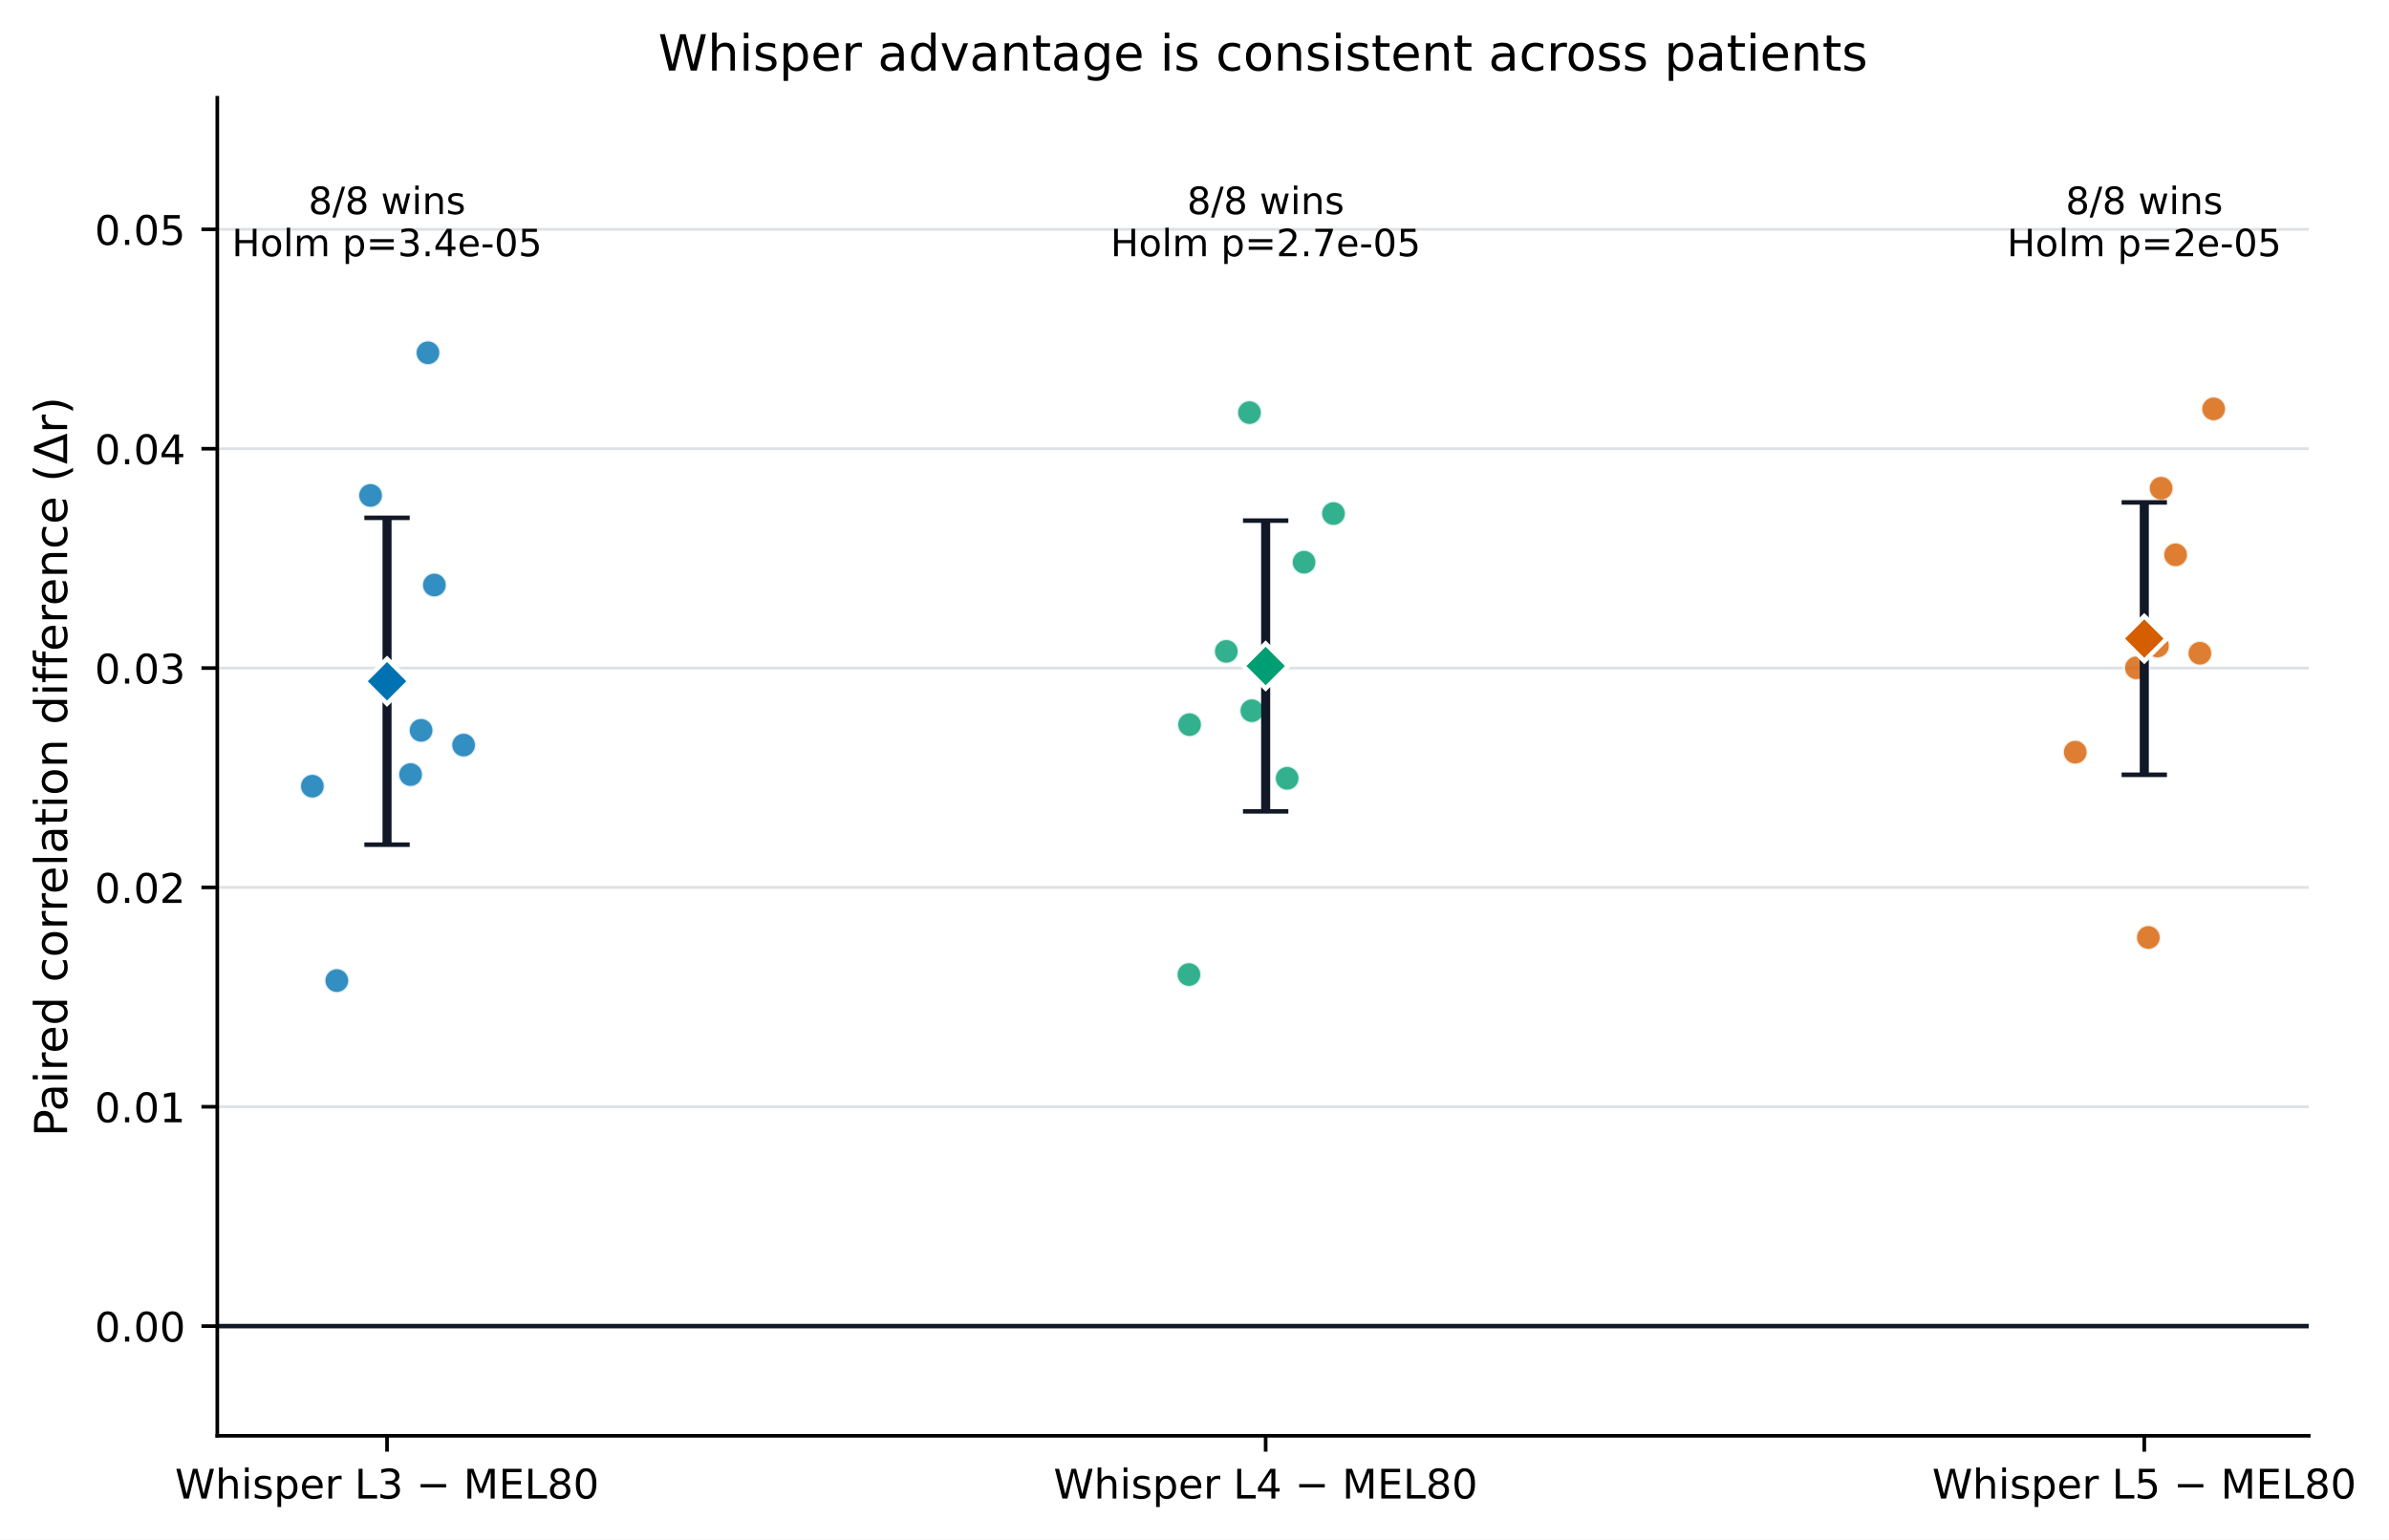
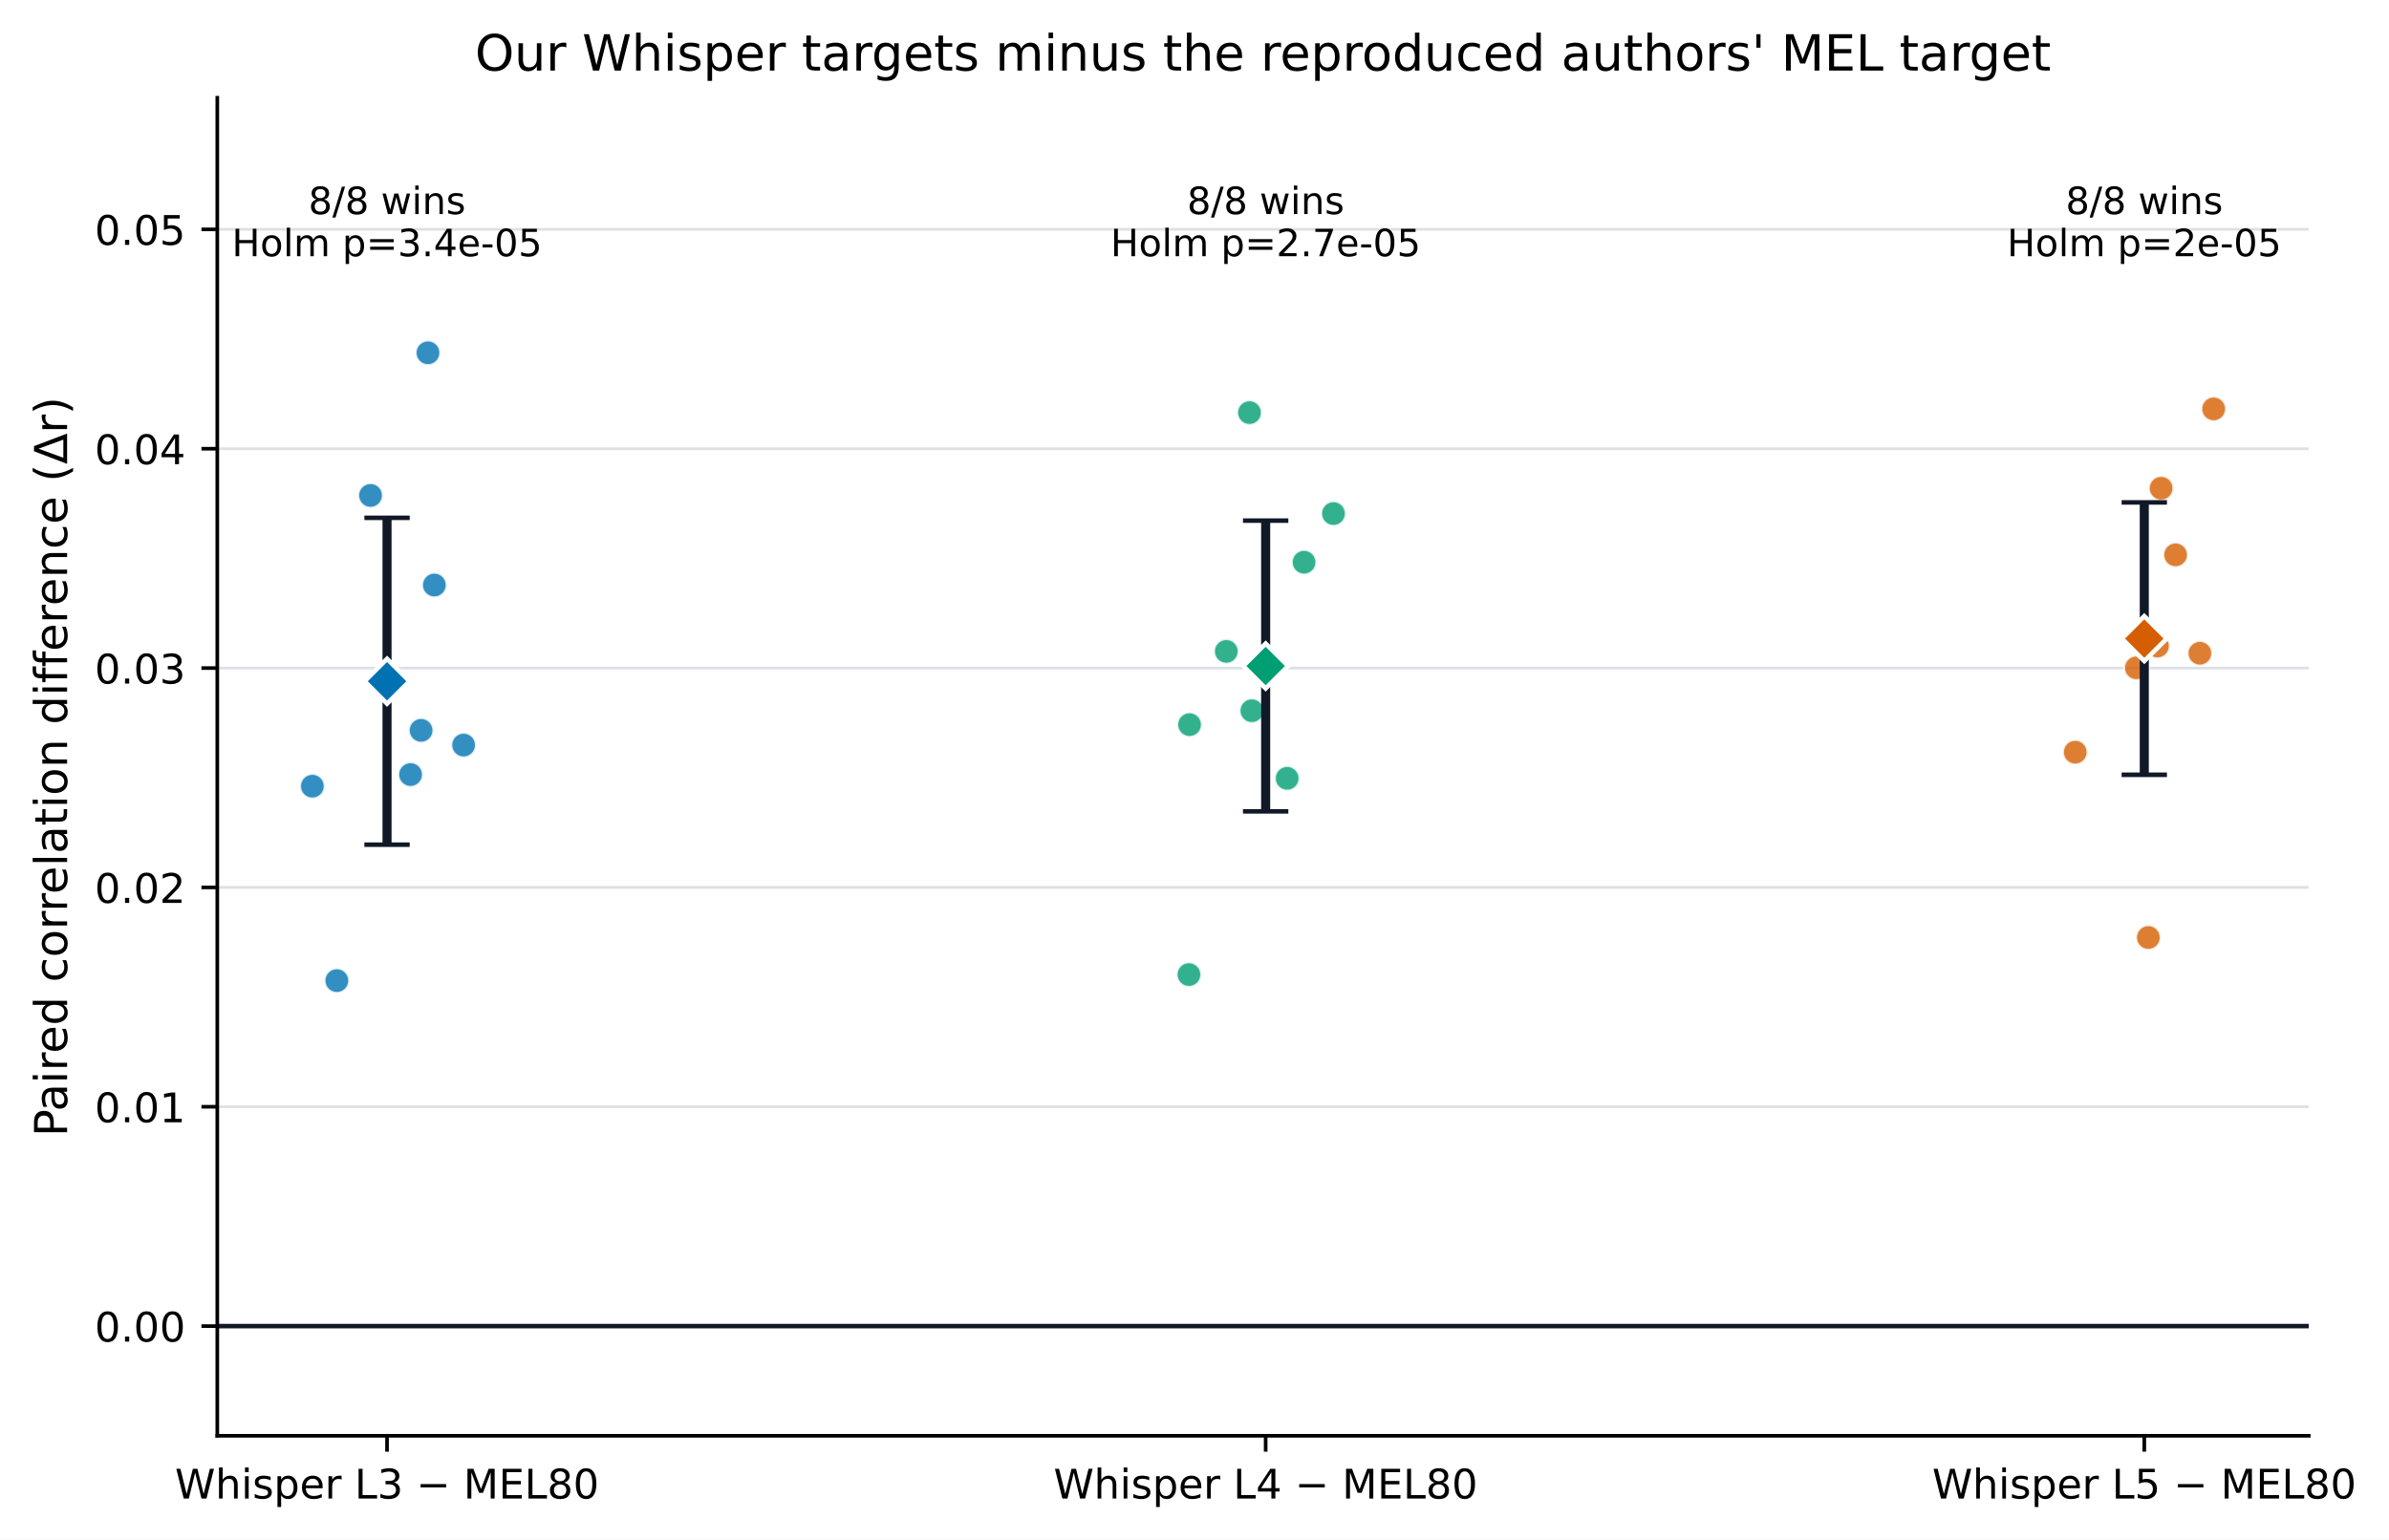
<svg xmlns="http://www.w3.org/2000/svg" xmlns:xlink="http://www.w3.org/1999/xlink" width="526.795pt" height="339.6pt" viewBox="0 0 526.795 339.6" version="1.1">
  <defs>
    <style type="text/css">*{stroke-linejoin: round; stroke-linecap: butt}</style>
  </defs>
  <g id="figure_1">
    <g id="patch_1">
      <path d="M 0 339.6 L 526.795 339.6 L 526.795 0 L 0 0 z " style="fill: #ffffff" />
    </g>
    <g id="axes_1">
      <g id="patch_2">
        <path d="M 47.917 316.689 L 509.092 316.689 L 509.092 21.558 L 47.917 21.558 z " style="fill: #ffffff" />
      </g>
      <g id="matplotlib.axis_1">
        <g id="xtick_1">
          <g id="line2d_1">
            <defs>
-               <path id="m588f6002d7" d="M 0 0 L 0 3.5 " style="stroke: #000000; stroke-width: 0.8" />
+               <path id="mbda5642a91" d="M 0 0 L 0 3.5 " style="stroke: #000000; stroke-width: 0.8" />
            </defs>
            <g>
-               <use xlink:href="#m588f6002d7" x="85.345" y="316.689" style="stroke: #000000; stroke-width: 0.8" />
+               <use xlink:href="#mbda5642a91" x="85.345" y="316.689" style="stroke: #000000; stroke-width: 0.8" />
            </g>
          </g>
          <g id="text_1">
            <text style="font: 9px 'DejaVu Sans'; text-anchor: middle" x="85.345" y="330.528" transform="rotate(-0 85.34548 330.5278)">Whisper L3 − MEL80</text>
          </g>
        </g>
        <g id="xtick_2">
          <g id="line2d_2">
            <g>
-               <use xlink:href="#m588f6002d7" x="279.089" y="316.689" style="stroke: #000000; stroke-width: 0.8" />
+               <use xlink:href="#mbda5642a91" x="279.089" y="316.689" style="stroke: #000000; stroke-width: 0.8" />
            </g>
          </g>
          <g id="text_2">
            <text style="font: 9px 'DejaVu Sans'; text-anchor: middle" x="279.089" y="330.528" transform="rotate(-0 279.0891 330.5278)">Whisper L4 − MEL80</text>
          </g>
        </g>
        <g id="xtick_3">
          <g id="line2d_3">
            <g>
-               <use xlink:href="#m588f6002d7" x="472.833" y="316.689" style="stroke: #000000; stroke-width: 0.8" />
+               <use xlink:href="#mbda5642a91" x="472.833" y="316.689" style="stroke: #000000; stroke-width: 0.8" />
            </g>
          </g>
          <g id="text_3">
            <text style="font: 9px 'DejaVu Sans'; text-anchor: middle" x="472.833" y="330.528" transform="rotate(-0 472.8326 330.5278)">Whisper L5 − MEL80</text>
          </g>
        </g>
      </g>
      <g id="matplotlib.axis_2">
        <g id="ytick_1">
          <g id="line2d_4">
-             <path d="M 47.917 292.498 L 509.092 292.498 " clip-path="url(#p913b39eca9)" style="fill: none; stroke: #d1d5db; stroke-opacity: 0.75; stroke-width: 0.6; stroke-linecap: square" />
+             <path d="M 47.917 292.498 L 509.092 292.498 " clip-path="url(#peaa62bf71f)" style="fill: none; stroke: #d1d5db; stroke-opacity: 0.75; stroke-width: 0.6; stroke-linecap: square" />
          </g>
          <g id="line2d_5">
            <defs>
-               <path id="m59e632b039" d="M 0 0 L -3.5 0 " style="stroke: #000000; stroke-width: 0.8" />
+               <path id="m35cbb13ad6" d="M 0 0 L -3.5 0 " style="stroke: #000000; stroke-width: 0.8" />
            </defs>
            <g>
-               <use xlink:href="#m59e632b039" x="47.917" y="292.498" style="stroke: #000000; stroke-width: 0.8" />
+               <use xlink:href="#m35cbb13ad6" x="47.917" y="292.498" style="stroke: #000000; stroke-width: 0.8" />
            </g>
          </g>
          <g id="text_4">
            <text style="font: 9px 'DejaVu Sans'; text-anchor: end" x="40.917" y="295.917" transform="rotate(-0 40.91719 295.9174)">0.00</text>
          </g>
        </g>
        <g id="ytick_2">
          <g id="line2d_6">
-             <path d="M 47.917 244.116 L 509.092 244.116 " clip-path="url(#p913b39eca9)" style="fill: none; stroke: #d1d5db; stroke-opacity: 0.75; stroke-width: 0.6; stroke-linecap: square" />
+             <path d="M 47.917 244.116 L 509.092 244.116 " clip-path="url(#peaa62bf71f)" style="fill: none; stroke: #d1d5db; stroke-opacity: 0.75; stroke-width: 0.6; stroke-linecap: square" />
          </g>
          <g id="line2d_7">
            <g>
-               <use xlink:href="#m59e632b039" x="47.917" y="244.116" style="stroke: #000000; stroke-width: 0.8" />
+               <use xlink:href="#m35cbb13ad6" x="47.917" y="244.116" style="stroke: #000000; stroke-width: 0.8" />
            </g>
          </g>
          <g id="text_5">
            <text style="font: 9px 'DejaVu Sans'; text-anchor: end" x="40.917" y="247.535" transform="rotate(-0 40.91719 247.5353)">0.01</text>
          </g>
        </g>
        <g id="ytick_3">
          <g id="line2d_8">
-             <path d="M 47.917 195.734 L 509.092 195.734 " clip-path="url(#p913b39eca9)" style="fill: none; stroke: #d1d5db; stroke-opacity: 0.75; stroke-width: 0.6; stroke-linecap: square" />
+             <path d="M 47.917 195.734 L 509.092 195.734 " clip-path="url(#peaa62bf71f)" style="fill: none; stroke: #d1d5db; stroke-opacity: 0.75; stroke-width: 0.6; stroke-linecap: square" />
          </g>
          <g id="line2d_9">
            <g>
-               <use xlink:href="#m59e632b039" x="47.917" y="195.734" style="stroke: #000000; stroke-width: 0.8" />
+               <use xlink:href="#m35cbb13ad6" x="47.917" y="195.734" style="stroke: #000000; stroke-width: 0.8" />
            </g>
          </g>
          <g id="text_6">
            <text style="font: 9px 'DejaVu Sans'; text-anchor: end" x="40.917" y="199.153" transform="rotate(-0 40.91719 199.1532)">0.02</text>
          </g>
        </g>
        <g id="ytick_4">
          <g id="line2d_10">
-             <path d="M 47.917 147.352 L 509.092 147.352 " clip-path="url(#p913b39eca9)" style="fill: none; stroke: #d1d5db; stroke-opacity: 0.75; stroke-width: 0.6; stroke-linecap: square" />
+             <path d="M 47.917 147.352 L 509.092 147.352 " clip-path="url(#peaa62bf71f)" style="fill: none; stroke: #d1d5db; stroke-opacity: 0.75; stroke-width: 0.6; stroke-linecap: square" />
          </g>
          <g id="line2d_11">
            <g>
-               <use xlink:href="#m59e632b039" x="47.917" y="147.352" style="stroke: #000000; stroke-width: 0.8" />
+               <use xlink:href="#m35cbb13ad6" x="47.917" y="147.352" style="stroke: #000000; stroke-width: 0.8" />
            </g>
          </g>
          <g id="text_7">
            <text style="font: 9px 'DejaVu Sans'; text-anchor: end" x="40.917" y="150.771" transform="rotate(-0 40.91719 150.7711)">0.03</text>
          </g>
        </g>
        <g id="ytick_5">
          <g id="line2d_12">
-             <path d="M 47.917 98.97 L 509.092 98.97 " clip-path="url(#p913b39eca9)" style="fill: none; stroke: #d1d5db; stroke-opacity: 0.75; stroke-width: 0.6; stroke-linecap: square" />
+             <path d="M 47.917 98.97 L 509.092 98.97 " clip-path="url(#peaa62bf71f)" style="fill: none; stroke: #d1d5db; stroke-opacity: 0.75; stroke-width: 0.6; stroke-linecap: square" />
          </g>
          <g id="line2d_13">
            <g>
-               <use xlink:href="#m59e632b039" x="47.917" y="98.97" style="stroke: #000000; stroke-width: 0.8" />
+               <use xlink:href="#m35cbb13ad6" x="47.917" y="98.97" style="stroke: #000000; stroke-width: 0.8" />
            </g>
          </g>
          <g id="text_8">
            <text style="font: 9px 'DejaVu Sans'; text-anchor: end" x="40.917" y="102.389" transform="rotate(-0 40.91719 102.389)">0.04</text>
          </g>
        </g>
        <g id="ytick_6">
          <g id="line2d_14">
-             <path d="M 47.917 50.588 L 509.092 50.588 " clip-path="url(#p913b39eca9)" style="fill: none; stroke: #d1d5db; stroke-opacity: 0.75; stroke-width: 0.6; stroke-linecap: square" />
+             <path d="M 47.917 50.588 L 509.092 50.588 " clip-path="url(#peaa62bf71f)" style="fill: none; stroke: #d1d5db; stroke-opacity: 0.75; stroke-width: 0.6; stroke-linecap: square" />
          </g>
          <g id="line2d_15">
            <g>
-               <use xlink:href="#m59e632b039" x="47.917" y="50.588" style="stroke: #000000; stroke-width: 0.8" />
+               <use xlink:href="#m35cbb13ad6" x="47.917" y="50.588" style="stroke: #000000; stroke-width: 0.8" />
            </g>
          </g>
          <g id="text_9">
            <text style="font: 9px 'DejaVu Sans'; text-anchor: end" x="40.917" y="54.007" transform="rotate(-0 40.91719 54.00685)">0.05</text>
          </g>
        </g>
        <g id="text_10">
          <text style="font: 10px 'DejaVu Sans'; text-anchor: middle" x="14.798" y="169.124" transform="rotate(-90 14.79844 169.1237)">Paired correlation difference (Δr)</text>
        </g>
      </g>
      <g id="line2d_16">
-         <path d="M 47.917 292.498 L 509.092 292.498 " clip-path="url(#p913b39eca9)" style="fill: none; stroke: #111827; stroke-linecap: square" />
+         <path d="M 47.917 292.498 L 509.092 292.498 " clip-path="url(#peaa62bf71f)" style="fill: none; stroke: #111827; stroke-linecap: square" />
      </g>
      <g id="patch_3">
        <path d="M 47.917 316.689 L 47.917 21.558 " style="fill: none; stroke: #000000; stroke-width: 0.8; stroke-linejoin: miter; stroke-linecap: square" />
      </g>
      <g id="patch_4">
        <path d="M 47.917 316.689 L 509.092 316.689 " style="fill: none; stroke: #000000; stroke-width: 0.8; stroke-linejoin: miter; stroke-linecap: square" />
      </g>
      <g id="PathCollection_1">
        <defs>
-           <path id="mbd80794cc4" d="M 0 2.739 C 0.726 2.739 1.423 2.45 1.936 1.936 C 2.45 1.423 2.739 0.726 2.739 0 C 2.739 -0.726 2.45 -1.423 1.936 -1.936 C 1.423 -2.45 0.726 -2.739 0 -2.739 C -0.726 -2.739 -1.423 -2.45 -1.936 -1.936 C -2.45 -1.423 -2.739 -0.726 -2.739 0 C -2.739 0.726 -2.45 1.423 -1.936 1.936 C -1.423 2.45 -0.726 2.739 0 2.739 z " style="stroke: #ffffff; stroke-opacity: 0.8; stroke-width: 0.5" />
-         </defs>
-         <g clip-path="url(#p913b39eca9)">
-           <use xlink:href="#mbd80794cc4" x="90.535" y="170.845" style="fill: #0072b2; fill-opacity: 0.8; stroke: #ffffff; stroke-opacity: 0.8; stroke-width: 0.5" />
-           <use xlink:href="#mbd80794cc4" x="81.706" y="109.277" style="fill: #0072b2; fill-opacity: 0.8; stroke: #ffffff; stroke-opacity: 0.8; stroke-width: 0.5" />
-           <use xlink:href="#mbd80794cc4" x="95.78" y="129.04" style="fill: #0072b2; fill-opacity: 0.8; stroke: #ffffff; stroke-opacity: 0.8; stroke-width: 0.5" />
-           <use xlink:href="#mbd80794cc4" x="74.276" y="216.294" style="fill: #0072b2; fill-opacity: 0.8; stroke: #ffffff; stroke-opacity: 0.8; stroke-width: 0.5" />
-           <use xlink:href="#mbd80794cc4" x="94.369" y="77.815" style="fill: #0072b2; fill-opacity: 0.8; stroke: #ffffff; stroke-opacity: 0.8; stroke-width: 0.5" />
-           <use xlink:href="#mbd80794cc4" x="102.233" y="164.341" style="fill: #0072b2; fill-opacity: 0.8; stroke: #ffffff; stroke-opacity: 0.8; stroke-width: 0.5" />
-           <use xlink:href="#mbd80794cc4" x="68.88" y="173.409" style="fill: #0072b2; fill-opacity: 0.8; stroke: #ffffff; stroke-opacity: 0.8; stroke-width: 0.5" />
-           <use xlink:href="#mbd80794cc4" x="92.855" y="161.094" style="fill: #0072b2; fill-opacity: 0.8; stroke: #ffffff; stroke-opacity: 0.8; stroke-width: 0.5" />
+           <path id="m4666438163" d="M 0 2.739 C 0.726 2.739 1.423 2.45 1.936 1.936 C 2.45 1.423 2.739 0.726 2.739 0 C 2.739 -0.726 2.45 -1.423 1.936 -1.936 C 1.423 -2.45 0.726 -2.739 0 -2.739 C -0.726 -2.739 -1.423 -2.45 -1.936 -1.936 C -2.45 -1.423 -2.739 -0.726 -2.739 0 C -2.739 0.726 -2.45 1.423 -1.936 1.936 C -1.423 2.45 -0.726 2.739 0 2.739 z " style="stroke: #ffffff; stroke-opacity: 0.8; stroke-width: 0.5" />
+         </defs>
+         <g clip-path="url(#peaa62bf71f)">
+           <use xlink:href="#m4666438163" x="90.535" y="170.845" style="fill: #0072b2; fill-opacity: 0.8; stroke: #ffffff; stroke-opacity: 0.8; stroke-width: 0.5" />
+           <use xlink:href="#m4666438163" x="81.706" y="109.277" style="fill: #0072b2; fill-opacity: 0.8; stroke: #ffffff; stroke-opacity: 0.8; stroke-width: 0.5" />
+           <use xlink:href="#m4666438163" x="95.78" y="129.04" style="fill: #0072b2; fill-opacity: 0.8; stroke: #ffffff; stroke-opacity: 0.8; stroke-width: 0.5" />
+           <use xlink:href="#m4666438163" x="74.276" y="216.294" style="fill: #0072b2; fill-opacity: 0.8; stroke: #ffffff; stroke-opacity: 0.8; stroke-width: 0.5" />
+           <use xlink:href="#m4666438163" x="94.369" y="77.815" style="fill: #0072b2; fill-opacity: 0.8; stroke: #ffffff; stroke-opacity: 0.8; stroke-width: 0.5" />
+           <use xlink:href="#m4666438163" x="102.233" y="164.341" style="fill: #0072b2; fill-opacity: 0.8; stroke: #ffffff; stroke-opacity: 0.8; stroke-width: 0.5" />
+           <use xlink:href="#m4666438163" x="68.88" y="173.409" style="fill: #0072b2; fill-opacity: 0.8; stroke: #ffffff; stroke-opacity: 0.8; stroke-width: 0.5" />
+           <use xlink:href="#m4666438163" x="92.855" y="161.094" style="fill: #0072b2; fill-opacity: 0.8; stroke: #ffffff; stroke-opacity: 0.8; stroke-width: 0.5" />
        </g>
      </g>
      <g id="text_11">
        <text style="font: 8.3px 'DejaVu Sans'" transform="translate(68.00886 47.21783)">8/8 wins</text>
        <text style="font: 8.3px 'DejaVu Sans'" transform="translate(51.12744 56.51202)">Holm p=3.4e-05</text>
      </g>
      <g id="PathCollection_2">
        <defs>
-           <path id="mcf02f313bf" d="M 0 2.739 C 0.726 2.739 1.423 2.45 1.936 1.936 C 2.45 1.423 2.739 0.726 2.739 0 C 2.739 -0.726 2.45 -1.423 1.936 -1.936 C 1.423 -2.45 0.726 -2.739 0 -2.739 C -0.726 -2.739 -1.423 -2.45 -1.936 -1.936 C -2.45 -1.423 -2.739 -0.726 -2.739 0 C -2.739 0.726 -2.45 1.423 -1.936 1.936 C -1.423 2.45 -0.726 2.739 0 2.739 z " style="stroke: #ffffff; stroke-opacity: 0.8; stroke-width: 0.5" />
-         </defs>
-         <g clip-path="url(#p913b39eca9)">
-           <use xlink:href="#mcf02f313bf" x="283.829" y="171.674" style="fill: #009e73; fill-opacity: 0.8; stroke: #ffffff; stroke-opacity: 0.8; stroke-width: 0.5" />
-           <use xlink:href="#mcf02f313bf" x="294.039" y="113.275" style="fill: #009e73; fill-opacity: 0.8; stroke: #ffffff; stroke-opacity: 0.8; stroke-width: 0.5" />
-           <use xlink:href="#mcf02f313bf" x="287.557" y="124.008" style="fill: #009e73; fill-opacity: 0.8; stroke: #ffffff; stroke-opacity: 0.8; stroke-width: 0.5" />
-           <use xlink:href="#mcf02f313bf" x="262.17" y="214.961" style="fill: #009e73; fill-opacity: 0.8; stroke: #ffffff; stroke-opacity: 0.8; stroke-width: 0.5" />
-           <use xlink:href="#mcf02f313bf" x="275.522" y="91.011" style="fill: #009e73; fill-opacity: 0.8; stroke: #ffffff; stroke-opacity: 0.8; stroke-width: 0.5" />
-           <use xlink:href="#mcf02f313bf" x="276.044" y="156.762" style="fill: #009e73; fill-opacity: 0.8; stroke: #ffffff; stroke-opacity: 0.8; stroke-width: 0.5" />
-           <use xlink:href="#mcf02f313bf" x="262.307" y="159.833" style="fill: #009e73; fill-opacity: 0.8; stroke: #ffffff; stroke-opacity: 0.8; stroke-width: 0.5" />
-           <use xlink:href="#mcf02f313bf" x="270.412" y="143.675" style="fill: #009e73; fill-opacity: 0.8; stroke: #ffffff; stroke-opacity: 0.8; stroke-width: 0.5" />
+           <path id="m4263ca1117" d="M 0 2.739 C 0.726 2.739 1.423 2.45 1.936 1.936 C 2.45 1.423 2.739 0.726 2.739 0 C 2.739 -0.726 2.45 -1.423 1.936 -1.936 C 1.423 -2.45 0.726 -2.739 0 -2.739 C -0.726 -2.739 -1.423 -2.45 -1.936 -1.936 C -2.45 -1.423 -2.739 -0.726 -2.739 0 C -2.739 0.726 -2.45 1.423 -1.936 1.936 C -1.423 2.45 -0.726 2.739 0 2.739 z " style="stroke: #ffffff; stroke-opacity: 0.8; stroke-width: 0.5" />
+         </defs>
+         <g clip-path="url(#peaa62bf71f)">
+           <use xlink:href="#m4263ca1117" x="283.829" y="171.674" style="fill: #009e73; fill-opacity: 0.8; stroke: #ffffff; stroke-opacity: 0.8; stroke-width: 0.5" />
+           <use xlink:href="#m4263ca1117" x="294.039" y="113.275" style="fill: #009e73; fill-opacity: 0.8; stroke: #ffffff; stroke-opacity: 0.8; stroke-width: 0.5" />
+           <use xlink:href="#m4263ca1117" x="287.557" y="124.008" style="fill: #009e73; fill-opacity: 0.8; stroke: #ffffff; stroke-opacity: 0.8; stroke-width: 0.5" />
+           <use xlink:href="#m4263ca1117" x="262.17" y="214.961" style="fill: #009e73; fill-opacity: 0.8; stroke: #ffffff; stroke-opacity: 0.8; stroke-width: 0.5" />
+           <use xlink:href="#m4263ca1117" x="275.522" y="91.011" style="fill: #009e73; fill-opacity: 0.8; stroke: #ffffff; stroke-opacity: 0.8; stroke-width: 0.5" />
+           <use xlink:href="#m4263ca1117" x="276.044" y="156.762" style="fill: #009e73; fill-opacity: 0.8; stroke: #ffffff; stroke-opacity: 0.8; stroke-width: 0.5" />
+           <use xlink:href="#m4263ca1117" x="262.307" y="159.833" style="fill: #009e73; fill-opacity: 0.8; stroke: #ffffff; stroke-opacity: 0.8; stroke-width: 0.5" />
+           <use xlink:href="#m4263ca1117" x="270.412" y="143.675" style="fill: #009e73; fill-opacity: 0.8; stroke: #ffffff; stroke-opacity: 0.8; stroke-width: 0.5" />
        </g>
      </g>
      <g id="text_12">
        <text style="font: 8.3px 'DejaVu Sans'" transform="translate(261.7524 47.21783)">8/8 wins</text>
        <text style="font: 8.3px 'DejaVu Sans'" transform="translate(244.871 56.51202)">Holm p=2.7e-05</text>
      </g>
      <g id="PathCollection_3">
        <defs>
-           <path id="m1fce07e390" d="M 0 2.739 C 0.726 2.739 1.423 2.45 1.936 1.936 C 2.45 1.423 2.739 0.726 2.739 0 C 2.739 -0.726 2.45 -1.423 1.936 -1.936 C 1.423 -2.45 0.726 -2.739 0 -2.739 C -0.726 -2.739 -1.423 -2.45 -1.936 -1.936 C -2.45 -1.423 -2.739 -0.726 -2.739 0 C -2.739 0.726 -2.45 1.423 -1.936 1.936 C -1.423 2.45 -0.726 2.739 0 2.739 z " style="stroke: #ffffff; stroke-opacity: 0.8; stroke-width: 0.5" />
-         </defs>
-         <g clip-path="url(#p913b39eca9)">
-           <use xlink:href="#m1fce07e390" x="471.095" y="147.302" style="fill: #d55e00; fill-opacity: 0.8; stroke: #ffffff; stroke-opacity: 0.8; stroke-width: 0.5" />
-           <use xlink:href="#m1fce07e390" x="476.546" y="107.689" style="fill: #d55e00; fill-opacity: 0.8; stroke: #ffffff; stroke-opacity: 0.8; stroke-width: 0.5" />
-           <use xlink:href="#m1fce07e390" x="479.736" y="122.379" style="fill: #d55e00; fill-opacity: 0.8; stroke: #ffffff; stroke-opacity: 0.8; stroke-width: 0.5" />
-           <use xlink:href="#m1fce07e390" x="473.732" y="206.784" style="fill: #d55e00; fill-opacity: 0.8; stroke: #ffffff; stroke-opacity: 0.8; stroke-width: 0.5" />
-           <use xlink:href="#m1fce07e390" x="488.13" y="90.192" style="fill: #d55e00; fill-opacity: 0.8; stroke: #ffffff; stroke-opacity: 0.8; stroke-width: 0.5" />
-           <use xlink:href="#m1fce07e390" x="475.739" y="142.49" style="fill: #d55e00; fill-opacity: 0.8; stroke: #ffffff; stroke-opacity: 0.8; stroke-width: 0.5" />
-           <use xlink:href="#m1fce07e390" x="457.608" y="165.906" style="fill: #d55e00; fill-opacity: 0.8; stroke: #ffffff; stroke-opacity: 0.8; stroke-width: 0.5" />
-           <use xlink:href="#m1fce07e390" x="485.094" y="144.085" style="fill: #d55e00; fill-opacity: 0.8; stroke: #ffffff; stroke-opacity: 0.8; stroke-width: 0.5" />
+           <path id="m4498a270ea" d="M 0 2.739 C 0.726 2.739 1.423 2.45 1.936 1.936 C 2.45 1.423 2.739 0.726 2.739 0 C 2.739 -0.726 2.45 -1.423 1.936 -1.936 C 1.423 -2.45 0.726 -2.739 0 -2.739 C -0.726 -2.739 -1.423 -2.45 -1.936 -1.936 C -2.45 -1.423 -2.739 -0.726 -2.739 0 C -2.739 0.726 -2.45 1.423 -1.936 1.936 C -1.423 2.45 -0.726 2.739 0 2.739 z " style="stroke: #ffffff; stroke-opacity: 0.8; stroke-width: 0.5" />
+         </defs>
+         <g clip-path="url(#peaa62bf71f)">
+           <use xlink:href="#m4498a270ea" x="471.095" y="147.302" style="fill: #d55e00; fill-opacity: 0.8; stroke: #ffffff; stroke-opacity: 0.8; stroke-width: 0.5" />
+           <use xlink:href="#m4498a270ea" x="476.546" y="107.689" style="fill: #d55e00; fill-opacity: 0.8; stroke: #ffffff; stroke-opacity: 0.8; stroke-width: 0.5" />
+           <use xlink:href="#m4498a270ea" x="479.736" y="122.379" style="fill: #d55e00; fill-opacity: 0.8; stroke: #ffffff; stroke-opacity: 0.8; stroke-width: 0.5" />
+           <use xlink:href="#m4498a270ea" x="473.732" y="206.784" style="fill: #d55e00; fill-opacity: 0.8; stroke: #ffffff; stroke-opacity: 0.8; stroke-width: 0.5" />
+           <use xlink:href="#m4498a270ea" x="488.13" y="90.192" style="fill: #d55e00; fill-opacity: 0.8; stroke: #ffffff; stroke-opacity: 0.8; stroke-width: 0.5" />
+           <use xlink:href="#m4498a270ea" x="475.739" y="142.49" style="fill: #d55e00; fill-opacity: 0.8; stroke: #ffffff; stroke-opacity: 0.8; stroke-width: 0.5" />
+           <use xlink:href="#m4498a270ea" x="457.608" y="165.906" style="fill: #d55e00; fill-opacity: 0.8; stroke: #ffffff; stroke-opacity: 0.8; stroke-width: 0.5" />
+           <use xlink:href="#m4498a270ea" x="485.094" y="144.085" style="fill: #d55e00; fill-opacity: 0.8; stroke: #ffffff; stroke-opacity: 0.8; stroke-width: 0.5" />
        </g>
      </g>
      <g id="text_13">
        <text style="font: 8.3px 'DejaVu Sans'" transform="translate(455.496 47.21783)">8/8 wins</text>
        <text style="font: 8.3px 'DejaVu Sans'" transform="translate(442.5739 56.51202)">Holm p=2e-05</text>
      </g>
      <g id="text_14">
-         <text style="font: 11px 'DejaVu Sans'; text-anchor: middle" x="278.505" y="15.558" transform="rotate(-0 278.5048 15.55828)">Whisper advantage is consistent across patients</text>
+         <text style="font: 11px 'DejaVu Sans'; text-anchor: middle" x="278.505" y="15.558" transform="rotate(-0 278.5048 15.55828)">Our Whisper targets minus the reproduced authors' MEL target</text>
      </g>
      <g id="LineCollection_1">
-         <path d="M 85.345 186.312 L 85.345 114.217 " clip-path="url(#p913b39eca9)" style="fill: none; stroke: #111827; stroke-width: 2" />
+         <path d="M 85.345 186.312 L 85.345 114.217 " clip-path="url(#peaa62bf71f)" style="fill: none; stroke: #111827; stroke-width: 2" />
      </g>
      <g id="line2d_17">
        <defs>
-           <path id="mfa11590485" d="M 5 0 L -5 -0 " style="stroke: #111827" />
-         </defs>
-         <g clip-path="url(#p913b39eca9)">
-           <use xlink:href="#mfa11590485" x="85.345" y="186.312" style="fill: #111827; stroke: #111827" />
+           <path id="mba120297b9" d="M 5 0 L -5 -0 " style="stroke: #111827" />
+         </defs>
+         <g clip-path="url(#peaa62bf71f)">
+           <use xlink:href="#mba120297b9" x="85.345" y="186.312" style="fill: #111827; stroke: #111827" />
        </g>
      </g>
      <g id="line2d_18">
-         <g clip-path="url(#p913b39eca9)">
-           <use xlink:href="#mfa11590485" x="85.345" y="114.217" style="fill: #111827; stroke: #111827" />
+         <g clip-path="url(#peaa62bf71f)">
+           <use xlink:href="#mba120297b9" x="85.345" y="114.217" style="fill: #111827; stroke: #111827" />
        </g>
      </g>
      <g id="LineCollection_2">
-         <path d="M 279.089 178.968 L 279.089 114.832 " clip-path="url(#p913b39eca9)" style="fill: none; stroke: #111827; stroke-width: 2" />
+         <path d="M 279.089 178.968 L 279.089 114.832 " clip-path="url(#peaa62bf71f)" style="fill: none; stroke: #111827; stroke-width: 2" />
      </g>
      <g id="line2d_19">
-         <g clip-path="url(#p913b39eca9)">
-           <use xlink:href="#mfa11590485" x="279.089" y="178.968" style="fill: #111827; stroke: #111827" />
+         <g clip-path="url(#peaa62bf71f)">
+           <use xlink:href="#mba120297b9" x="279.089" y="178.968" style="fill: #111827; stroke: #111827" />
        </g>
      </g>
      <g id="line2d_20">
-         <g clip-path="url(#p913b39eca9)">
-           <use xlink:href="#mfa11590485" x="279.089" y="114.832" style="fill: #111827; stroke: #111827" />
+         <g clip-path="url(#peaa62bf71f)">
+           <use xlink:href="#mba120297b9" x="279.089" y="114.832" style="fill: #111827; stroke: #111827" />
        </g>
      </g>
      <g id="LineCollection_3">
-         <path d="M 472.833 170.892 L 472.833 110.815 " clip-path="url(#p913b39eca9)" style="fill: none; stroke: #111827; stroke-width: 2" />
+         <path d="M 472.833 170.892 L 472.833 110.815 " clip-path="url(#peaa62bf71f)" style="fill: none; stroke: #111827; stroke-width: 2" />
      </g>
      <g id="line2d_21">
-         <g clip-path="url(#p913b39eca9)">
-           <use xlink:href="#mfa11590485" x="472.833" y="170.892" style="fill: #111827; stroke: #111827" />
+         <g clip-path="url(#peaa62bf71f)">
+           <use xlink:href="#mba120297b9" x="472.833" y="170.892" style="fill: #111827; stroke: #111827" />
        </g>
      </g>
      <g id="line2d_22">
-         <g clip-path="url(#p913b39eca9)">
-           <use xlink:href="#mfa11590485" x="472.833" y="110.815" style="fill: #111827; stroke: #111827" />
+         <g clip-path="url(#peaa62bf71f)">
+           <use xlink:href="#mba120297b9" x="472.833" y="110.815" style="fill: #111827; stroke: #111827" />
        </g>
      </g>
      <g id="line2d_23">
        <defs>
-           <path id="m39b6e0f019" d="M 0 4.95 L 4.95 0 L 0 -4.95 L -4.95 0 z " style="stroke: #ffffff; stroke-linejoin: miter" />
-         </defs>
-         <g clip-path="url(#p913b39eca9)">
-           <use xlink:href="#m39b6e0f019" x="85.345" y="150.264" style="fill: #0072b2; stroke: #ffffff; stroke-linejoin: miter" />
+           <path id="m6c7f4daf80" d="M 0 4.95 L 4.95 0 L 0 -4.95 L -4.95 0 z " style="stroke: #ffffff; stroke-linejoin: miter" />
+         </defs>
+         <g clip-path="url(#peaa62bf71f)">
+           <use xlink:href="#m6c7f4daf80" x="85.345" y="150.264" style="fill: #0072b2; stroke: #ffffff; stroke-linejoin: miter" />
        </g>
      </g>
      <g id="line2d_24">
        <defs>
-           <path id="m941004bb76" d="M 0 4.95 L 4.95 0 L 0 -4.95 L -4.95 0 z " style="stroke: #ffffff; stroke-linejoin: miter" />
-         </defs>
-         <g clip-path="url(#p913b39eca9)">
-           <use xlink:href="#m941004bb76" x="279.089" y="146.9" style="fill: #009e73; stroke: #ffffff; stroke-linejoin: miter" />
+           <path id="m569bf09138" d="M 0 4.95 L 4.95 0 L 0 -4.95 L -4.95 0 z " style="stroke: #ffffff; stroke-linejoin: miter" />
+         </defs>
+         <g clip-path="url(#peaa62bf71f)">
+           <use xlink:href="#m569bf09138" x="279.089" y="146.9" style="fill: #009e73; stroke: #ffffff; stroke-linejoin: miter" />
        </g>
      </g>
      <g id="line2d_25">
        <defs>
-           <path id="me9c9e0a554" d="M 0 4.95 L 4.95 0 L 0 -4.95 L -4.95 0 z " style="stroke: #ffffff; stroke-linejoin: miter" />
-         </defs>
-         <g clip-path="url(#p913b39eca9)">
-           <use xlink:href="#me9c9e0a554" x="472.833" y="140.853" style="fill: #d55e00; stroke: #ffffff; stroke-linejoin: miter" />
+           <path id="meab7acefd3" d="M 0 4.95 L 4.95 0 L 0 -4.95 L -4.95 0 z " style="stroke: #ffffff; stroke-linejoin: miter" />
+         </defs>
+         <g clip-path="url(#peaa62bf71f)">
+           <use xlink:href="#meab7acefd3" x="472.833" y="140.853" style="fill: #d55e00; stroke: #ffffff; stroke-linejoin: miter" />
        </g>
      </g>
    </g>
  </g>
  <defs>
-     <clipPath id="p913b39eca9">
+     <clipPath id="peaa62bf71f">
      <rect x="47.917" y="21.558" width="461.175" height="295.131" />
    </clipPath>
  </defs>
</svg>
